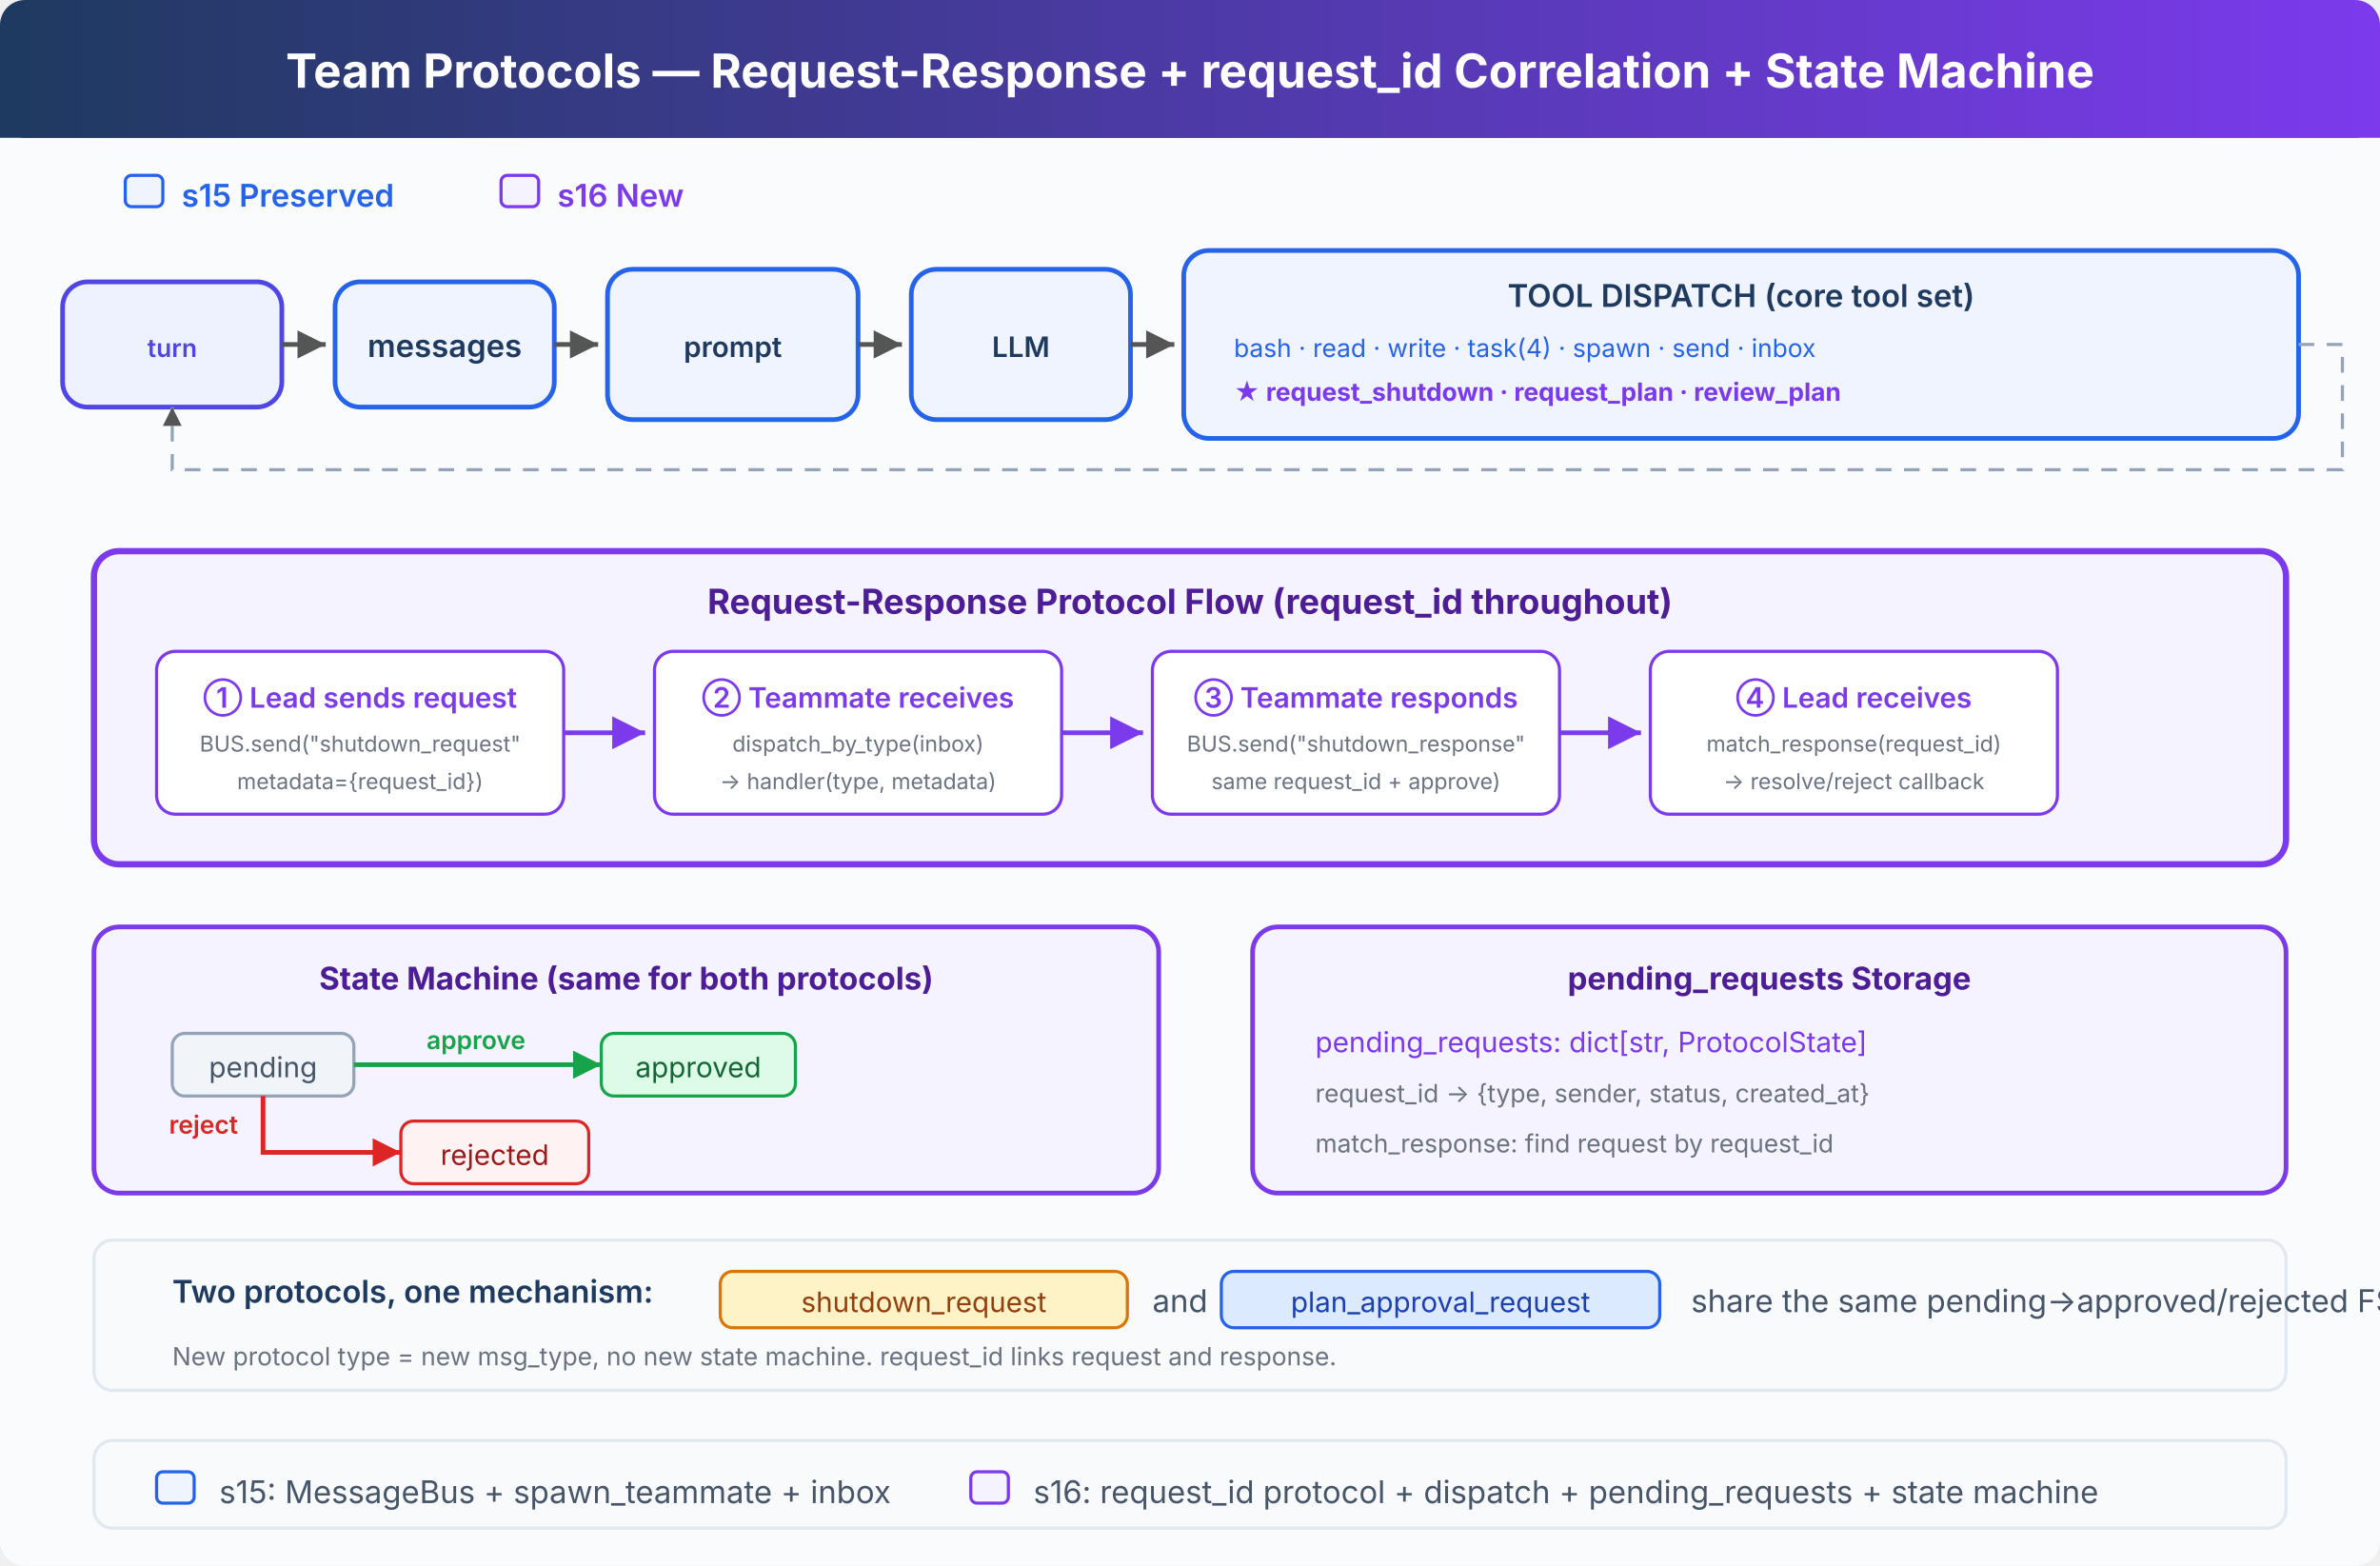
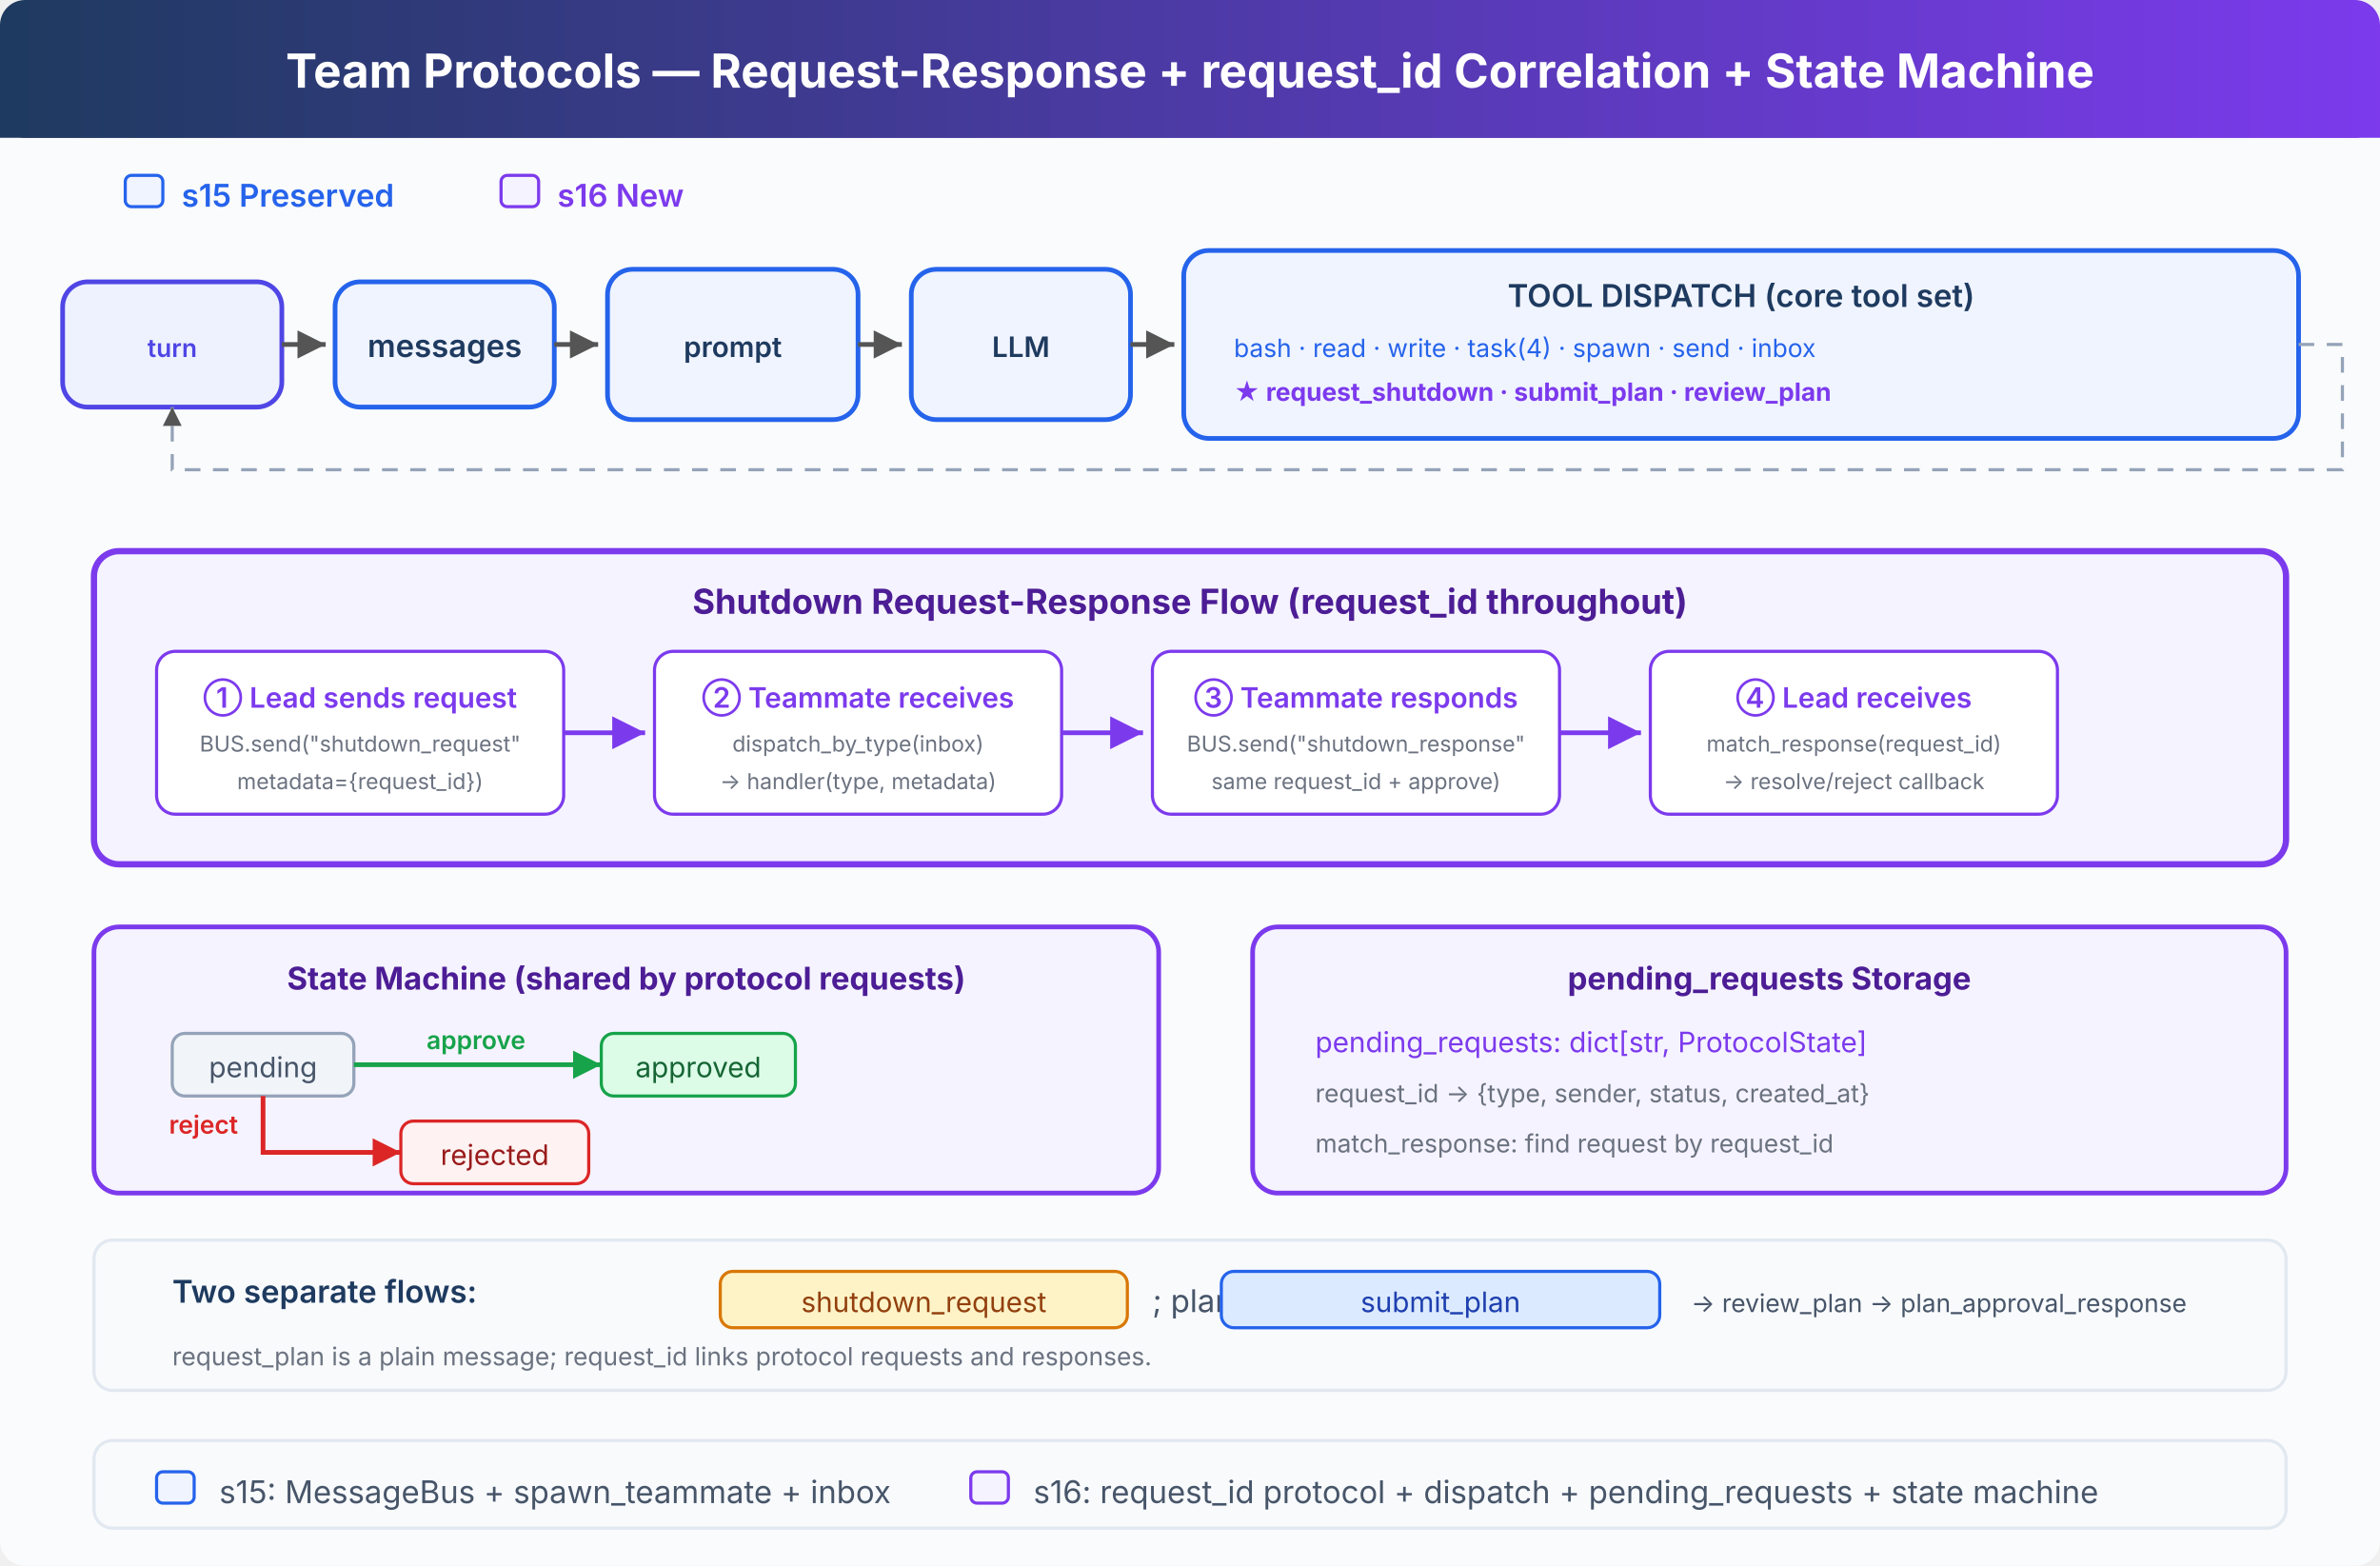
<svg xmlns="http://www.w3.org/2000/svg" viewBox="0 0 760 500" font-family="system-ui, -apple-system, sans-serif">
  <defs>
    <linearGradient id="header" x1="0" y1="0" x2="1" y2="0">
      <stop offset="0%" stop-color="#1e3a5f" />
      <stop offset="100%" stop-color="#7c3aed" />
    </linearGradient>
    <marker id="arrow" viewBox="0 0 10 10" refX="10" refY="5" markerWidth="6" markerHeight="6" orient="auto-start-reverse">
      <path d="M 0 0 L 10 5 L 0 10 z" fill="#555" />
    </marker>
    <marker id="arrow-purple" viewBox="0 0 10 10" refX="10" refY="5" markerWidth="7" markerHeight="7" orient="auto-start-reverse">
      <path d="M 0 0 L 10 5 L 0 10 z" fill="#7c3aed" />
    </marker>
    <marker id="arrow-cyan" viewBox="0 0 10 10" refX="10" refY="5" markerWidth="6" markerHeight="6" orient="auto-start-reverse">
      <path d="M 0 0 L 10 5 L 0 10 z" fill="#0891b2" />
    </marker>
    <marker id="arrow-green" viewBox="0 0 10 10" refX="10" refY="5" markerWidth="6" markerHeight="6" orient="auto-start-reverse">
      <path d="M 0 0 L 10 5 L 0 10 z" fill="#16a34a" />
    </marker>
    <marker id="arrow-red" viewBox="0 0 10 10" refX="10" refY="5" markerWidth="6" markerHeight="6" orient="auto-start-reverse">
      <path d="M 0 0 L 10 5 L 0 10 z" fill="#dc2626" />
    </marker>
  </defs>
  <rect width="760" height="500" fill="#fafbfc" rx="8" />
  <rect x="0" y="0" width="760" height="44" fill="url(#header)" rx="8" />
  <rect x="0" y="36" width="760" height="8" fill="url(#header)" />
  <text x="380" y="28" fill="#fff" font-size="15" font-weight="700" text-anchor="middle">Team Protocols — Request-Response + request_id Correlation + State Machine</text>
  <rect x="40" y="56" width="12" height="10" rx="2" fill="#f0f4ff" stroke="#2563eb" stroke-width="1" />
  <text x="58" y="66" fill="#2563eb" font-size="10" font-weight="600">s15 Preserved</text>
  <rect x="160" y="56" width="12" height="10" rx="2" fill="#f5f3ff" stroke="#7c3aed" stroke-width="1" />
  <text x="178" y="66" fill="#7c3aed" font-size="10" font-weight="600">s16 New</text>
  <rect x="20" y="90" width="70" height="40" rx="8" fill="#eef2ff" stroke="#4f46e5" stroke-width="1.5" />
  <text x="55" y="114" fill="#4f46e5" font-size="8" font-weight="600" text-anchor="middle">turn</text>
  <line x1="90" y1="110" x2="104" y2="110" stroke="#555" stroke-width="1.5" marker-end="url(#arrow)" />
  <rect x="107" y="90" width="70" height="40" rx="8" fill="#f0f4ff" stroke="#2563eb" stroke-width="1.5" />
  <text x="142" y="114" fill="#1e3a5f" font-size="10" font-weight="600" text-anchor="middle">messages</text>
  <line x1="177" y1="110" x2="191" y2="110" stroke="#555" stroke-width="1.5" marker-end="url(#arrow)" />
  <rect x="194" y="86" width="80" height="48" rx="8" fill="#f0f4ff" stroke="#2563eb" stroke-width="1.5" />
  <text x="234" y="114" fill="#1e3a5f" font-size="9" font-weight="600" text-anchor="middle">prompt</text>
  <line x1="274" y1="110" x2="288" y2="110" stroke="#555" stroke-width="1.5" marker-end="url(#arrow)" />
  <rect x="291" y="86" width="70" height="48" rx="8" fill="#f0f4ff" stroke="#2563eb" stroke-width="1.5" />
  <text x="326" y="114" fill="#1e3a5f" font-size="9" font-weight="600" text-anchor="middle">LLM</text>
  <line x1="361" y1="110" x2="375" y2="110" stroke="#555" stroke-width="1.5" marker-end="url(#arrow)" />
  <rect x="378" y="80" width="356" height="60" rx="8" fill="#f0f4ff" stroke="#2563eb" stroke-width="1.5" />
  <text x="556" y="98" fill="#1e3a5f" font-size="10" font-weight="600" text-anchor="middle">TOOL DISPATCH (core tool set)</text>
  <text x="394" y="114" fill="#2563eb" font-size="8">bash · read · write · task(4) · spawn · send · inbox</text>
-   <text x="394" y="128" fill="#7c3aed" font-size="8" font-weight="700">★ request_shutdown · request_plan · review_plan</text>
+   <text x="394" y="128" fill="#7c3aed" font-size="8" font-weight="700">★ request_shutdown · submit_plan · review_plan</text>
  <path d="M 734 110 L 748 110 L 748 150 L 55 150 L 55 130" fill="none" stroke="#94a3b8" stroke-width="1" marker-end="url(#arrow)" stroke-dasharray="5,4" />
  <rect x="30" y="176" width="700" height="100" rx="8" fill="#f5f3ff" stroke="#7c3aed" stroke-width="2" />
-   <text x="380" y="196" fill="#4c1d95" font-size="11" font-weight="700" text-anchor="middle">Request-Response Protocol Flow (request_id throughout)</text>
+   <text x="380" y="196" fill="#4c1d95" font-size="11" font-weight="700" text-anchor="middle">Shutdown Request-Response Flow (request_id throughout)</text>
  <rect x="50" y="208" width="130" height="52" rx="6" fill="#fff" stroke="#7c3aed" stroke-width="1" />
  <text x="115" y="226" fill="#7c3aed" font-size="9" font-weight="600" text-anchor="middle">① Lead sends request</text>
  <text x="115" y="240" fill="#6b7280" font-size="7" text-anchor="middle">BUS.send("shutdown_request"</text>
  <text x="115" y="252" fill="#6b7280" font-size="7" text-anchor="middle">metadata={request_id})</text>
  <line x1="180" y1="234" x2="206" y2="234" stroke="#7c3aed" stroke-width="1.5" marker-end="url(#arrow-purple)" />
  <rect x="209" y="208" width="130" height="52" rx="6" fill="#fff" stroke="#7c3aed" stroke-width="1" />
  <text x="274" y="226" fill="#7c3aed" font-size="9" font-weight="600" text-anchor="middle">② Teammate receives</text>
  <text x="274" y="240" fill="#6b7280" font-size="7" text-anchor="middle">dispatch_by_type(inbox)</text>
  <text x="274" y="252" fill="#6b7280" font-size="7" text-anchor="middle">→ handler(type, metadata)</text>
  <line x1="339" y1="234" x2="365" y2="234" stroke="#7c3aed" stroke-width="1.5" marker-end="url(#arrow-purple)" />
  <rect x="368" y="208" width="130" height="52" rx="6" fill="#fff" stroke="#7c3aed" stroke-width="1" />
  <text x="433" y="226" fill="#7c3aed" font-size="9" font-weight="600" text-anchor="middle">③ Teammate responds</text>
  <text x="433" y="240" fill="#6b7280" font-size="7" text-anchor="middle">BUS.send("shutdown_response"</text>
  <text x="433" y="252" fill="#6b7280" font-size="7" text-anchor="middle">same request_id + approve)</text>
  <line x1="498" y1="234" x2="524" y2="234" stroke="#7c3aed" stroke-width="1.5" marker-end="url(#arrow-purple)" />
  <rect x="527" y="208" width="130" height="52" rx="6" fill="#fff" stroke="#7c3aed" stroke-width="1" />
  <text x="592" y="226" fill="#7c3aed" font-size="9" font-weight="600" text-anchor="middle">④ Lead receives</text>
  <text x="592" y="240" fill="#6b7280" font-size="7" text-anchor="middle">match_response(request_id)</text>
  <text x="592" y="252" fill="#6b7280" font-size="7" text-anchor="middle">→ resolve/reject callback</text>
  <rect x="30" y="296" width="340" height="85" rx="8" fill="#f5f3ff" stroke="#7c3aed" stroke-width="1.5" />
-   <text x="200" y="316" fill="#4c1d95" font-size="10" font-weight="700" text-anchor="middle">State Machine (same for both protocols)</text>
+   <text x="200" y="316" fill="#4c1d95" font-size="10" font-weight="700" text-anchor="middle">State Machine (shared by protocol requests)</text>
  <rect x="55" y="330" width="58" height="20" rx="4" fill="#f1f5f9" stroke="#94a3b8" stroke-width="1" />
  <text x="84" y="344" fill="#475569" font-size="9" text-anchor="middle">pending</text>
  <line x1="113" y1="340" x2="192" y2="340" stroke="#16a34a" stroke-width="1.5" marker-end="url(#arrow-green)" />
  <text x="152" y="335" fill="#16a34a" font-size="8" font-weight="600" text-anchor="middle">approve</text>
  <rect x="192" y="330" width="62" height="20" rx="4" fill="#dcfce7" stroke="#16a34a" stroke-width="1" />
  <text x="223" y="344" fill="#166534" font-size="9" text-anchor="middle">approved</text>
  <path d="M 84 350 L 84 368 L 128 368" fill="none" stroke="#dc2626" stroke-width="1.5" marker-end="url(#arrow-red)" />
  <text x="76" y="362" fill="#dc2626" font-size="8" font-weight="600" text-anchor="end">reject</text>
  <rect x="128" y="358" width="60" height="20" rx="4" fill="#fef2f2" stroke="#dc2626" stroke-width="1" />
  <text x="158" y="372" fill="#991b1b" font-size="9" text-anchor="middle">rejected</text>
  <rect x="400" y="296" width="330" height="85" rx="8" fill="#f5f3ff" stroke="#7c3aed" stroke-width="1.5" />
  <text x="565" y="316" fill="#4c1d95" font-size="10" font-weight="700" text-anchor="middle">pending_requests Storage</text>
  <text x="420" y="336" fill="#7c3aed" font-size="9">pending_requests: dict[str, ProtocolState]</text>
  <text x="420" y="352" fill="#6b7280" font-size="8">request_id → {type, sender, status, created_at}</text>
  <text x="420" y="368" fill="#6b7280" font-size="8">match_response: find request by request_id</text>
  <rect x="30" y="396" width="700" height="48" rx="6" fill="#f8fafc" stroke="#e2e8f0" stroke-width="1" />
-   <text x="55" y="416" fill="#1e3a5f" font-size="10" font-weight="600">Two protocols, one mechanism:</text>
+   <text x="55" y="416" fill="#1e3a5f" font-size="10" font-weight="600">Two separate flows:</text>
  <rect x="230" y="406" width="130" height="18" rx="4" fill="#fef3c7" stroke="#d97706" stroke-width="1" />
  <text x="295" y="419" fill="#92400e" font-size="9" text-anchor="middle">shutdown_request</text>
-   <text x="368" y="419" fill="#475569" font-size="10">and</text>
+   <text x="368" y="419" fill="#475569" font-size="10">; plan:</text>
  <rect x="390" y="406" width="140" height="18" rx="4" fill="#dbeafe" stroke="#2563eb" stroke-width="1" />
-   <text x="460" y="419" fill="#1e40af" font-size="9" text-anchor="middle">plan_approval_request</text>
-   <text x="540" y="419" fill="#475569" font-size="10">share the same pending→approved/rejected FSM</text>
-   <text x="55" y="436" fill="#6b7280" font-size="8">New protocol type = new msg_type, no new state machine. request_id links request and response.</text>
+   <text x="460" y="419" fill="#1e40af" font-size="9" text-anchor="middle">submit_plan</text>
+   <text x="540" y="419" fill="#475569" font-size="8">→ review_plan → plan_approval_response</text>
+   <text x="55" y="436" fill="#6b7280" font-size="8">request_plan is a plain message; request_id links protocol requests and responses.</text>
  <rect x="30" y="460" width="700" height="28" rx="6" fill="#f8fafc" stroke="#e2e8f0" stroke-width="1" />
  <rect x="50" y="470" width="12" height="10" rx="2" fill="#f0f4ff" stroke="#2563eb" stroke-width="1" />
  <text x="70" y="480" fill="#475569" font-size="10">s15: MessageBus + spawn_teammate + inbox</text>
  <rect x="310" y="470" width="12" height="10" rx="2" fill="#f5f3ff" stroke="#7c3aed" stroke-width="1" />
  <text x="330" y="480" fill="#475569" font-size="10">s16: request_id protocol + dispatch + pending_requests + state machine</text>
</svg>
